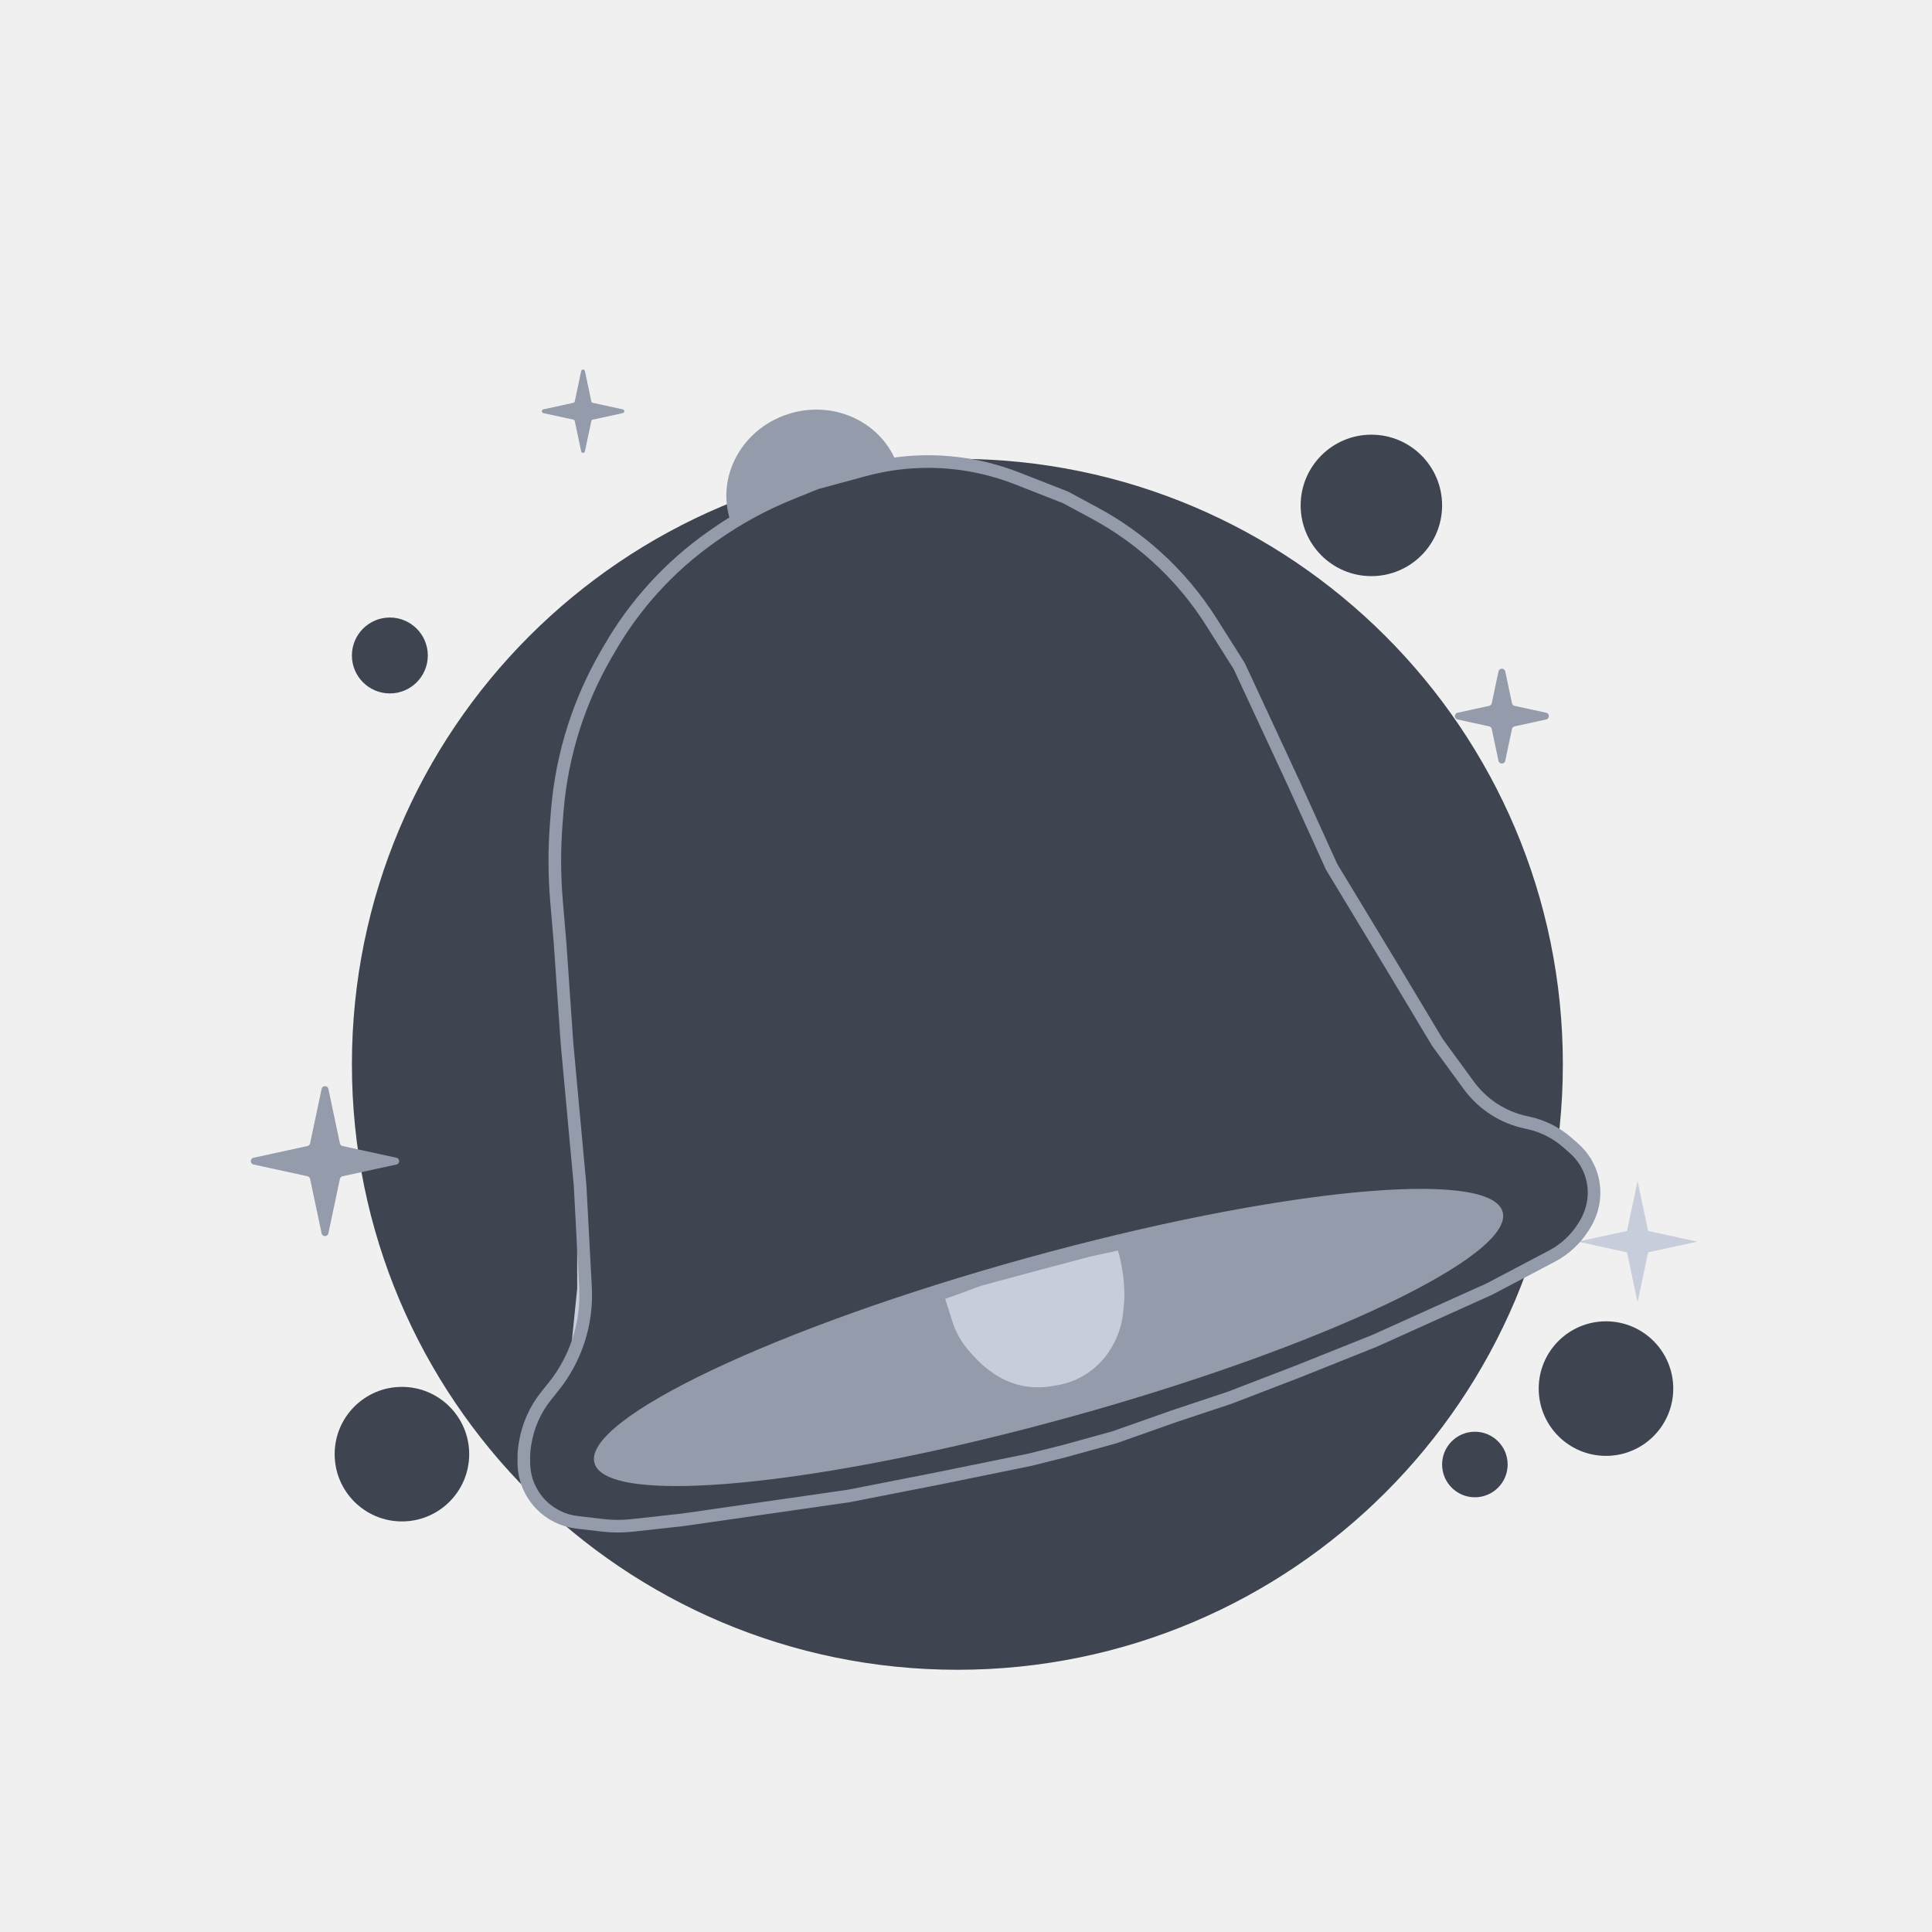
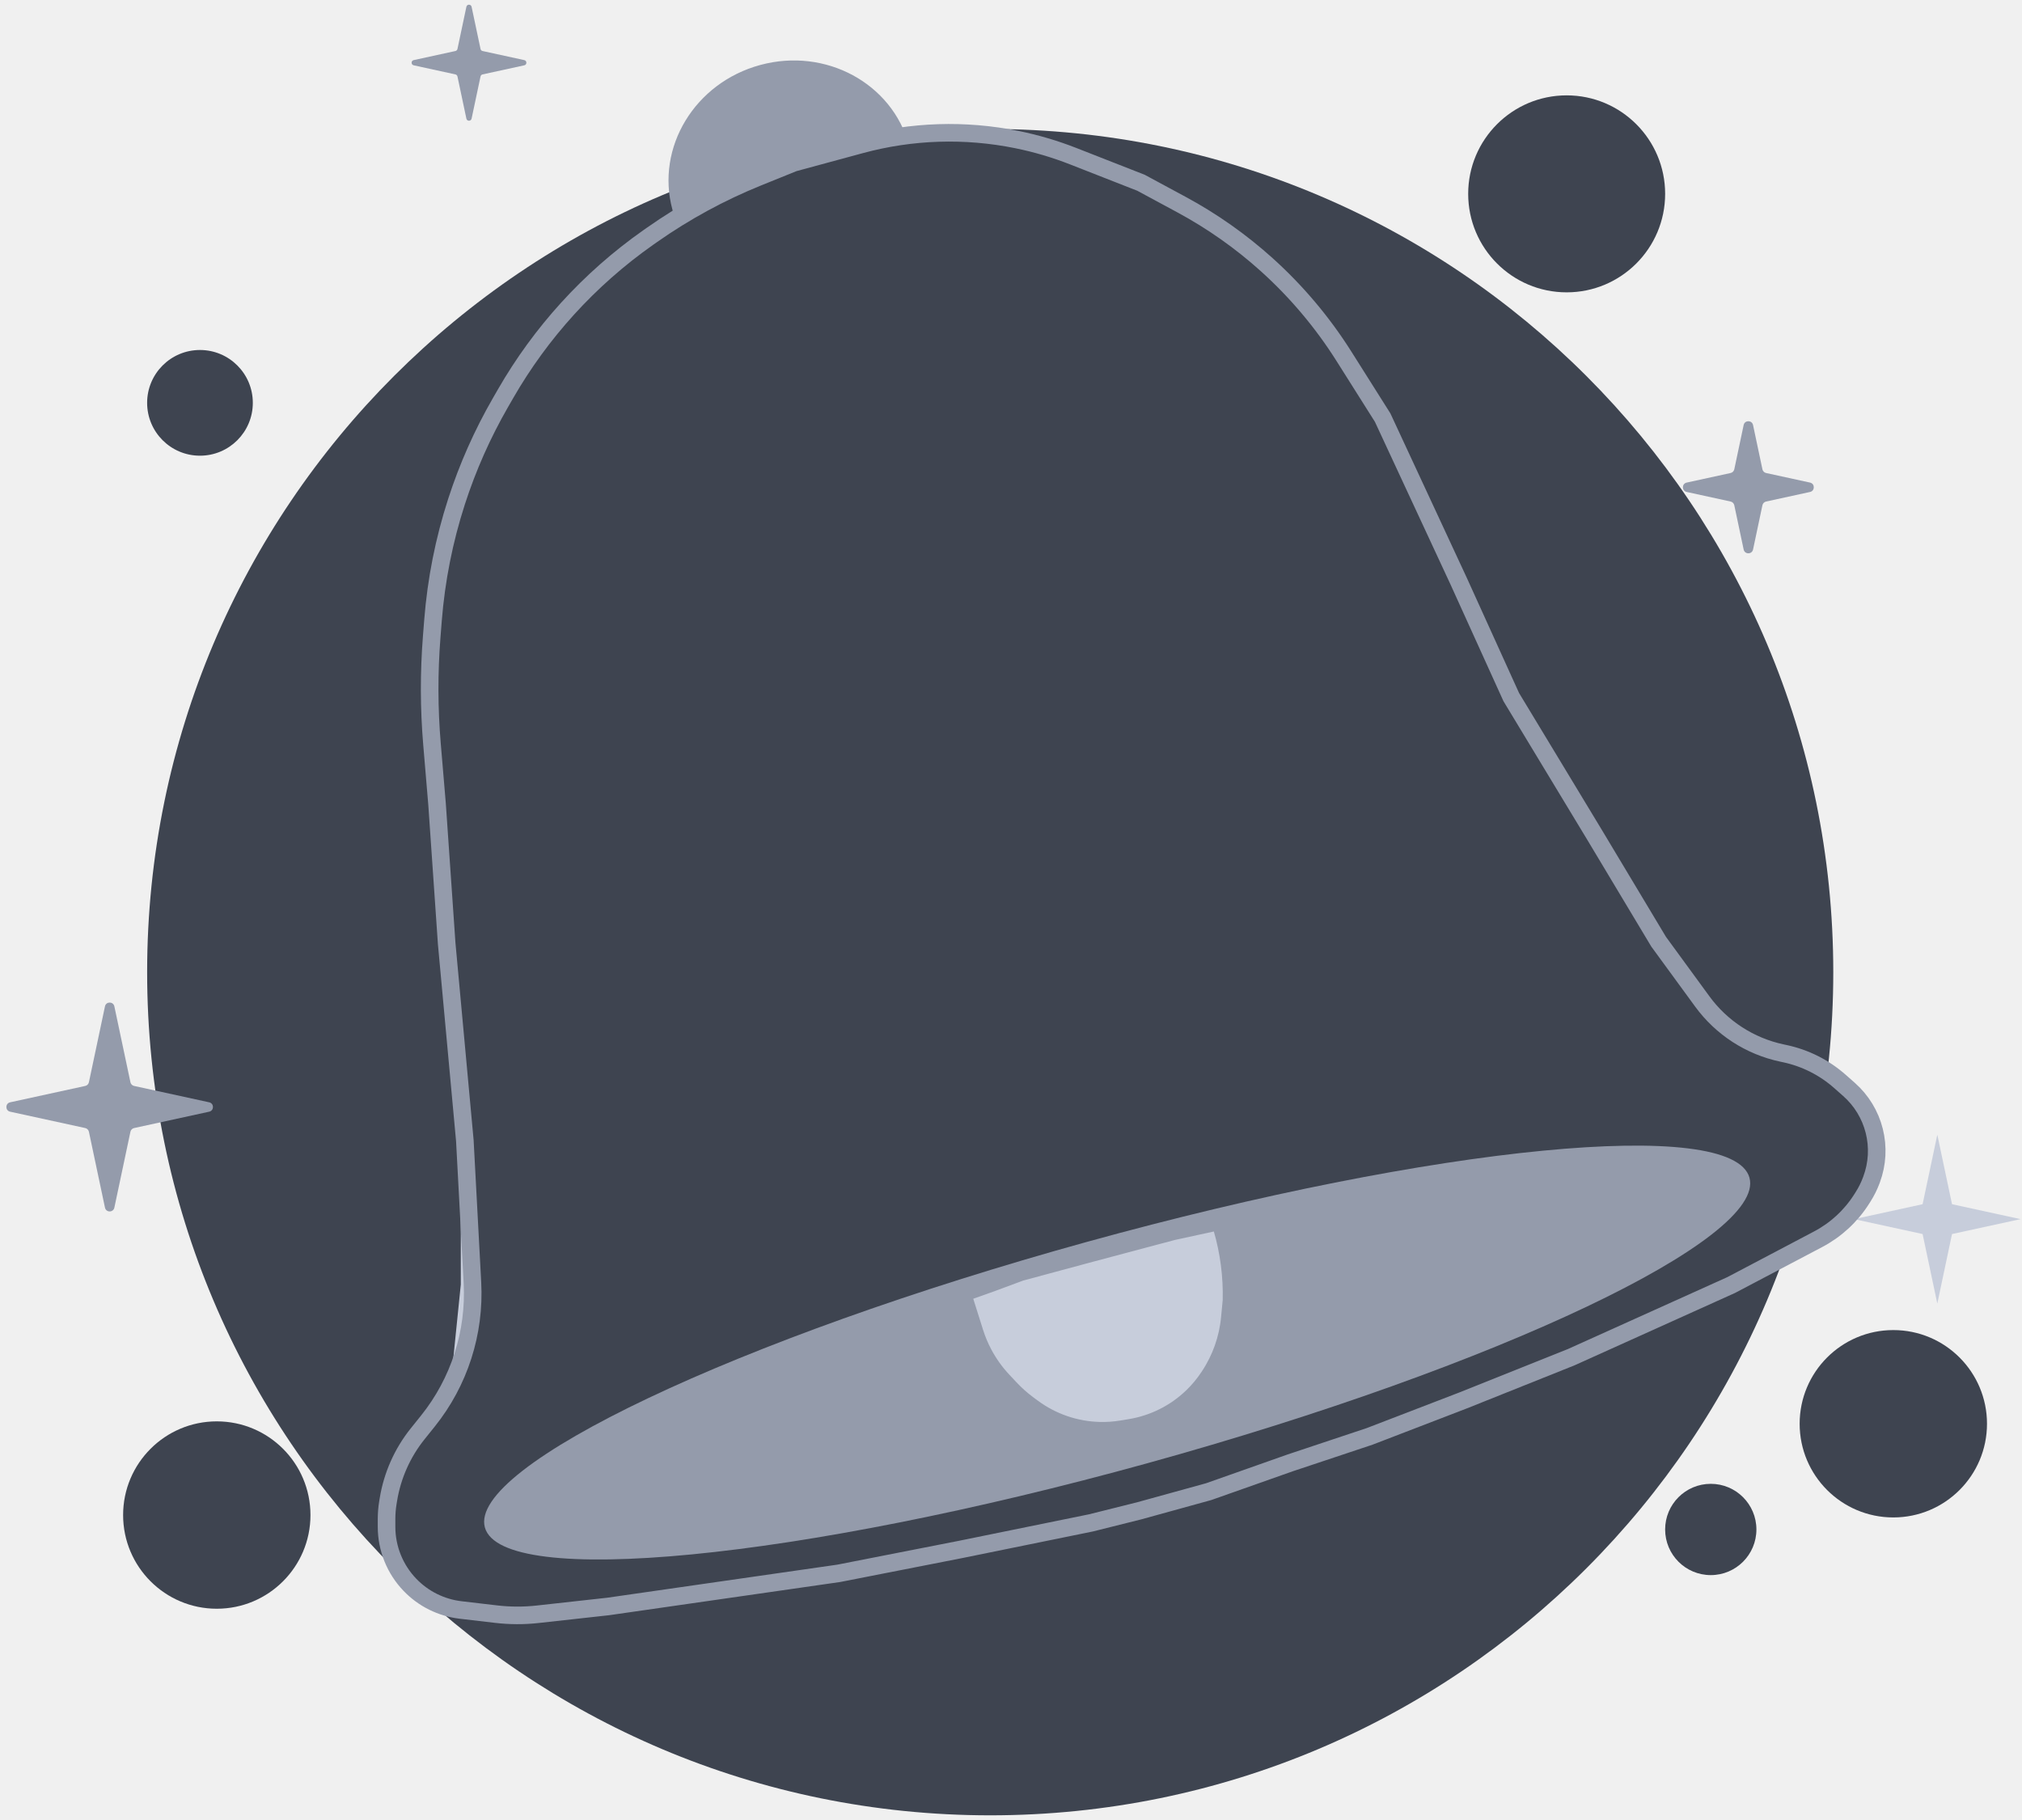
- <svg xmlns="http://www.w3.org/2000/svg" width="306" height="306" viewBox="0 0 306 306" fill="none">
-   <circle cx="151.635" cy="168.57" r="95.898" fill="#3E4450" />
-   <circle cx="61.747" cy="103.818" r="6.011" fill="#3E4450" />
-   <circle cx="217.206" cy="80.048" r="11.202" fill="#3E4450" />
-   <circle cx="63.659" cy="230.316" r="10.655" fill="#3E4450" />
-   <circle cx="254.363" cy="219.933" r="10.655" fill="#3E4450" />
-   <circle cx="233.598" cy="231.956" r="5.191" fill="#3E4450" />
-   <path d="M167.64 87.719C167.323 87.651 167.323 87.199 167.64 87.132L172.429 86.113C172.545 86.088 172.635 85.999 172.66 85.883L173.692 81.127C173.76 80.812 174.21 80.812 174.278 81.127L175.309 85.883C175.334 85.999 175.425 86.088 175.54 86.113L180.33 87.132C180.647 87.199 180.647 87.651 180.33 87.719L175.54 88.737C175.425 88.762 175.334 88.852 175.309 88.967L174.278 93.723C174.21 94.038 173.76 94.038 173.692 93.723L172.66 88.967C172.635 88.852 172.545 88.762 172.429 88.737L167.64 87.719Z" fill="#949BAB" />
-   <path d="M50.94 172.461C51.062 171.883 51.887 171.883 52.009 172.461L53.836 181.091C53.88 181.301 54.044 181.466 54.254 181.511L62.795 183.372C63.368 183.497 63.368 184.315 62.795 184.44L54.254 186.3C54.044 186.346 53.88 186.511 53.836 186.721L52.009 195.35C51.887 195.928 51.062 195.928 50.94 195.35L49.114 186.721C49.069 186.511 48.905 186.346 48.695 186.3L40.155 184.44C39.581 184.315 39.581 183.497 40.155 183.372L48.695 181.511C48.905 181.466 49.069 181.301 49.114 181.091L50.94 172.461Z" fill="#949BAB" />
-   <path d="M92.05 58.775C92.118 58.454 92.576 58.454 92.644 58.775L93.659 63.569C93.684 63.685 93.775 63.777 93.891 63.802L98.636 64.836C98.954 64.905 98.954 65.36 98.636 65.429L93.891 66.463C93.775 66.488 93.684 66.58 93.659 66.697L92.644 71.49C92.576 71.811 92.118 71.811 92.05 71.49L91.036 66.697C91.011 66.58 90.92 66.488 90.803 66.463L86.059 65.429C85.74 65.36 85.74 64.905 86.059 64.836L90.803 63.802C90.92 63.777 91.011 63.685 91.036 63.569L92.05 58.775Z" fill="#949BAB" />
-   <path d="M237.338 106.343C237.461 105.765 238.285 105.765 238.408 106.343L239.473 111.377C239.518 111.588 239.681 111.752 239.891 111.798L244.888 112.887C245.461 113.011 245.461 113.829 244.888 113.954L239.891 115.043C239.681 115.089 239.518 115.253 239.473 115.464L238.408 120.498C238.285 121.076 237.461 121.076 237.338 120.498L236.273 115.464C236.228 115.253 236.065 115.089 235.855 115.043L230.858 113.954C230.285 113.829 230.285 113.011 230.858 112.887L235.855 111.798C236.065 111.752 236.228 111.588 236.273 111.377L237.338 106.343Z" fill="#949BAB" />
-   <path d="M259.367 187.056L261.04 194.961L268.833 196.659L261.04 198.356L259.367 206.262L257.694 198.356L249.901 196.659L257.694 194.961L259.367 187.056Z" fill="#C7CDDB" />
-   <path d="M125.739 66.356C132.687 64.473 139.68 68.309 141.437 74.791C143.194 81.274 139.095 88.116 132.147 89.999C125.199 91.883 118.206 88.047 116.448 81.564C114.691 75.082 118.791 68.24 125.739 66.356Z" fill="#949BAB" stroke="#949BAB" stroke-width="2" />
-   <path d="M124.74 78.238L128.826 76.585L136.446 74.52C142.241 72.949 148.323 72.753 154.207 73.947C156.393 74.39 158.537 75.023 160.614 75.837L168.331 78.862L172.936 81.345C176.427 83.228 179.681 85.521 182.628 88.175C186.019 91.229 188.974 94.734 191.41 98.593L195.816 105.57L204.473 124.198L210.446 137.361L219.891 152.978L227.207 165.178L232.8 173.204C234.51 175.658 237.068 177.391 239.982 178.07C242.178 178.581 244.187 179.696 245.783 181.289L248.545 184.045C248.922 184.421 249.262 184.831 249.561 185.27C251.332 187.87 251.511 191.238 250.028 194.012L249.84 194.363C248.855 196.205 247.266 197.652 245.341 198.462L232.303 203.947L212.538 210.902L177.718 221.201L157.866 226.582L130.001 233.273L105.135 238.415L91.326 240.277C88.944 240.598 86.552 239.763 84.886 238.03C83.377 236.459 82.621 234.313 82.814 232.143L83.039 229.604C83.27 227.002 84.558 224.608 86.603 222.983C88.615 221.383 89.896 219.04 90.156 216.483L91.416 204.095L91.416 187.8L89.351 165.388L88.253 149.506L87.68 142.717C87.337 138.657 87.326 134.576 87.646 130.514L87.795 128.615C88.156 124.032 89.053 119.507 90.467 115.132C91.734 111.213 93.409 107.438 95.465 103.868L96.059 102.836C98.048 99.381 100.403 96.151 103.083 93.2C105.842 90.162 108.928 87.44 112.286 85.081L112.706 84.786C116.455 82.153 120.492 79.956 124.74 78.238Z" fill="#C7CDDB" />
-   <path d="M125.199 78.165L129.285 76.512L136.904 74.447C142.7 72.876 148.782 72.68 154.666 73.874C156.852 74.317 158.996 74.95 161.073 75.764L168.79 78.788L173.395 81.272C176.886 83.154 180.14 85.448 183.087 88.102C186.478 91.156 189.433 94.661 191.869 98.52L196.275 105.497L204.932 124.124L210.905 137.287L220.35 152.905L227.666 165.105L232.636 171.906C234.829 174.906 238.051 176.992 241.685 177.765L242.017 177.836C244.341 178.33 246.498 179.415 248.28 180.987L249.322 181.907C250.733 183.152 251.735 184.796 252.194 186.621C252.654 188.449 252.549 190.372 251.894 192.139L251.848 192.262C251.609 192.906 251.303 193.523 250.934 194.103L250.746 194.4C249.525 196.319 247.823 197.887 245.81 198.947L242.399 200.744L235.915 204.159L217.736 212.356L205.441 217.274L194.786 221.372L185.77 224.377L176.48 227.656L168.557 229.842L163.093 231.208L148.339 234.213L134.405 236.945L108.177 240.714L100.159 241.601C98.588 241.775 97.002 241.77 95.432 241.586L91.389 241.112C89.195 240.855 87.158 239.844 85.628 238.251C83.922 236.476 82.97 234.11 82.97 231.648L82.97 230.786C82.97 230.157 83.02 229.53 83.121 228.91L83.179 228.557C83.625 225.817 84.772 223.239 86.51 221.074L87.675 219.622C91.24 215.179 93.042 209.578 92.739 203.89L91.875 187.727L89.81 165.315L88.712 149.432L88.139 142.644C87.796 138.584 87.785 134.502 88.105 130.44L88.254 128.542C88.615 123.959 89.512 119.434 90.926 115.059C92.193 111.14 93.868 107.364 95.924 103.795L96.518 102.763C98.507 99.308 100.862 96.078 103.542 93.127C106.301 90.089 109.387 87.366 112.745 85.008L113.165 84.713C116.914 82.08 120.951 79.883 125.199 78.165Z" fill="#3E4450" stroke="#949BAB" stroke-width="2" />
-   <ellipse cx="166.076" cy="211.835" rx="74.622" ry="13.049" transform="rotate(-15.4595 166.076 211.835)" fill="#949BAB" />
-   <path d="M153.878 215.886L153.066 215.019C152.201 214.095 151.462 213.06 150.87 211.941C150.465 211.176 150.13 210.377 149.869 209.552L148.462 205.097L151.763 203.924L155.072 202.695L163.213 200.501L172.381 198.062L177.775 196.889L178.007 197.686C178.788 200.357 179.151 203.133 179.081 205.916L178.891 207.908C178.667 210.264 177.866 212.529 176.561 214.504L176.491 214.608C175.958 215.415 175.339 216.16 174.644 216.832C172.702 218.711 170.233 219.952 167.566 220.392L166.592 220.553C165.762 220.689 164.922 220.748 164.081 220.727C161.324 220.658 158.655 219.74 156.44 218.097L155.941 217.727C155.199 217.177 154.509 216.561 153.878 215.886Z" fill="#C7CDDB" stroke="#949BAB" stroke-width="2" />
+ <svg xmlns="http://www.w3.org/2000/svg" width="230" height="207" viewBox="0 0 230 207" fill="none">
+   <g clip-path="url(#clip0_2_158)">
+     <path d="M112.635 206.468C165.598 206.468 208.533 163.533 208.533 110.57C208.533 57.607 165.598 14.672 112.635 14.672C59.672 14.672 16.737 57.607 16.737 110.57C16.737 163.533 59.672 206.468 112.635 206.468Z" fill="#3E4450" />
+     <path d="M22.747 51.829C26.067 51.829 28.758 49.138 28.758 45.818C28.758 42.498 26.067 39.807 22.747 39.807C19.427 39.807 16.736 42.498 16.736 45.818C16.736 49.138 19.427 51.829 22.747 51.829Z" fill="#3E4450" />
+     <path d="M178.206 33.25C184.393 33.25 189.408 28.235 189.408 22.048C189.408 15.861 184.393 10.846 178.206 10.846C172.019 10.846 167.004 15.861 167.004 22.048C167.004 28.235 172.019 33.25 178.206 33.25Z" fill="#3E4450" />
+     <path d="M24.659 182.971C30.544 182.971 35.315 178.201 35.315 172.316C35.315 166.431 30.544 161.661 24.659 161.661C18.774 161.661 14.004 166.431 14.004 172.316C14.004 178.201 18.774 182.971 24.659 182.971Z" fill="#3E4450" />
+     <path d="M215.363 172.588C221.248 172.588 226.018 167.818 226.018 161.933C226.018 156.048 221.248 151.278 215.363 151.278C209.478 151.278 204.708 156.048 204.708 161.933C204.708 167.818 209.478 172.588 215.363 172.588Z" fill="#3E4450" />
+     <path d="M194.598 179.147C197.465 179.147 199.789 176.823 199.789 173.956C199.789 171.089 197.465 168.765 194.598 168.765C191.731 168.765 189.407 171.089 189.407 173.956C189.407 176.823 191.731 179.147 194.598 179.147Z" fill="#3E4450" />
+     <path d="M128.64 29.718C128.323 29.651 128.323 29.199 128.64 29.132L133.429 28.113C133.545 28.088 133.635 27.998 133.66 27.883L134.692 23.127C134.76 22.812 135.21 22.812 135.278 23.127L136.309 27.883C136.334 27.998 136.425 28.088 136.54 28.113L141.33 29.132C141.647 29.199 141.647 29.651 141.33 29.718L136.54 30.737C136.425 30.762 136.334 30.852 136.309 30.967L135.278 35.723C135.21 36.038 134.76 36.038 134.692 35.723L133.66 30.967C133.635 30.852 133.545 30.762 133.429 30.737L128.64 29.718Z" fill="#949BAB" />
+     <path d="M11.94 114.461C12.062 113.883 12.887 113.883 13.009 114.461L14.836 123.091C14.88 123.301 15.044 123.466 15.254 123.511L23.795 125.372C24.368 125.497 24.368 126.315 23.795 126.44L15.254 128.3C15.044 128.346 14.88 128.511 14.836 128.721L13.009 137.35C12.887 137.928 12.062 137.928 11.94 137.35L10.114 128.721C10.069 128.511 9.905 128.346 9.695 128.3L1.155 126.44C0.581 126.315 0.581 125.497 1.155 125.372L9.695 123.511C9.905 123.466 10.069 123.301 10.114 123.091L11.94 114.461Z" fill="#949BAB" />
+     <path d="M53.05 0.775C53.118 0.454 53.576 0.454 53.644 0.775L54.659 5.569C54.684 5.686 54.775 5.777 54.891 5.802L59.636 6.836C59.954 6.905 59.954 7.36 59.636 7.429L54.891 8.463C54.775 8.488 54.684 8.58 54.659 8.697L53.644 13.49C53.576 13.811 53.118 13.811 53.05 13.49L52.036 8.697C52.011 8.58 51.92 8.488 51.803 8.463L47.059 7.429C46.74 7.36 46.74 6.905 47.059 6.836L51.803 5.802C51.92 5.777 52.011 5.686 52.036 5.569L53.05 0.775Z" fill="#949BAB" />
+     <path d="M198.338 48.343C198.461 47.765 199.285 47.765 199.408 48.343L200.473 53.377C200.518 53.588 200.681 53.752 200.891 53.798L205.888 54.887C206.461 55.011 206.461 55.829 205.888 55.954L200.891 57.043C200.681 57.089 200.518 57.253 200.473 57.464L199.408 62.498C199.285 63.076 198.461 63.076 198.338 62.498L197.273 57.464C197.228 57.253 197.065 57.089 196.855 57.043L191.858 55.954C191.285 55.829 191.285 55.011 191.858 54.887L196.855 53.798C197.065 53.752 197.228 53.588 197.273 53.377L198.338 48.343Z" fill="#949BAB" />
+     <path d="M220.367 129.056L222.04 136.961L229.833 138.659L222.04 140.356L220.367 148.262L218.694 140.356L210.901 138.659L218.694 136.961L220.367 129.056Z" fill="#C7CDDB" />
+     <path d="M86.739 8.356C93.687 6.473 100.68 10.309 102.437 16.791C104.194 23.274 100.095 30.116 93.147 32C86.199 33.883 79.206 30.047 77.448 23.564C75.691 17.082 79.791 10.239 86.739 8.356Z" fill="#949BAB" stroke="#949BAB" stroke-width="2" />
+     <path d="M85.74 20.238L89.826 18.585L97.446 16.52C103.241 14.949 109.323 14.753 115.207 15.947C117.393 16.39 119.537 17.023 121.614 17.837L129.331 20.862L133.936 23.345C137.427 25.228 140.681 27.521 143.628 30.175C147.019 33.229 149.974 36.734 152.41 40.593L156.816 47.57L165.473 66.198L171.446 79.361L180.891 94.978L188.207 107.178L193.8 115.204C195.51 117.658 198.068 119.391 200.982 120.07C203.178 120.581 205.187 121.696 206.783 123.289L209.545 126.045C209.922 126.421 210.262 126.831 210.561 127.27C212.332 129.87 212.511 133.238 211.028 136.012L210.84 136.363C209.855 138.205 208.266 139.652 206.341 140.462L193.303 145.947L173.538 152.902L138.718 163.201L118.866 168.582L91.001 175.273L66.135 180.415L52.327 182.277C49.944 182.598 47.552 181.763 45.886 180.03C44.377 178.459 43.621 176.313 43.814 174.143L44.039 171.604C44.27 169.002 45.558 166.608 47.603 164.983C49.615 163.383 50.896 161.04 51.156 158.483L52.416 146.095V129.8L50.351 107.388L49.253 91.506L48.68 84.717C48.337 80.657 48.326 76.576 48.646 72.514L48.795 70.615C49.156 66.032 50.053 61.507 51.467 57.132C52.734 53.213 54.409 49.438 56.465 45.868L57.059 44.836C59.048 41.381 61.403 38.151 64.083 35.2C66.842 32.163 69.928 29.44 73.286 27.081L73.706 26.786C77.455 24.153 81.492 21.956 85.74 20.238Z" fill="#C7CDDB" />
+     <path d="M86.199 20.165L90.285 18.512L97.904 16.447C103.7 14.876 109.782 14.68 115.666 15.874C117.852 16.317 119.996 16.95 122.073 17.764L129.79 20.788L134.395 23.272C137.886 25.154 141.14 27.448 144.087 30.102C147.478 33.156 150.433 36.661 152.869 40.52L157.275 47.497L165.932 66.124L171.905 79.287L181.35 94.905L188.666 107.105L193.636 113.906C195.829 116.906 199.051 118.992 202.685 119.765L203.017 119.836C205.341 120.33 207.498 121.415 209.28 122.987L210.322 123.907C211.733 125.152 212.735 126.796 213.194 128.621C213.654 130.449 213.549 132.372 212.894 134.139L212.848 134.262C212.609 134.906 212.303 135.523 211.934 136.103L211.746 136.4C210.525 138.319 208.823 139.887 206.81 140.947L203.399 142.744L196.915 146.159L178.736 154.356L166.441 159.274L155.786 163.372L146.77 166.377L137.48 169.656L129.557 171.842L124.093 173.208L109.339 176.213L95.405 178.945L69.177 182.714L61.159 183.601C59.588 183.775 58.002 183.77 56.432 183.586L52.389 183.112C50.195 182.855 48.158 181.844 46.628 180.251C44.922 178.476 43.97 176.11 43.97 173.648V172.786C43.97 172.157 44.02 171.53 44.121 170.91L44.179 170.557C44.625 167.817 45.773 165.239 47.51 163.074L48.675 161.622C52.24 157.179 54.042 151.578 53.739 145.89L52.875 129.727L50.81 107.315L49.712 91.432L49.139 84.644C48.796 80.584 48.785 76.502 49.105 72.44L49.254 70.542C49.615 65.959 50.512 61.434 51.926 57.059C53.193 53.14 54.868 49.364 56.924 45.795L57.518 44.763C59.507 41.308 61.862 38.078 64.542 35.127C67.301 32.089 70.387 29.366 73.745 27.008L74.165 26.713C77.914 24.08 81.951 21.883 86.199 20.165Z" fill="#3E4450" stroke="#949BAB" stroke-width="2" />
+     <path d="M130.554 166.412C170.276 155.426 200.919 140.89 198.998 133.944C197.077 126.998 163.319 130.273 123.598 141.258C83.876 152.244 53.233 166.78 55.154 173.726C57.075 180.672 90.833 177.397 130.554 166.412Z" fill="#949BAB" />
+     <path d="M114.878 157.886L114.066 157.019C113.201 156.095 112.462 155.06 111.87 153.941C111.465 153.176 111.13 152.377 110.869 151.552L109.462 147.097L112.763 145.924L116.072 144.695L124.213 142.501L133.381 140.062L138.775 138.889L139.007 139.686C139.788 142.357 140.151 145.133 140.081 147.916L139.891 149.908C139.667 152.264 138.866 154.529 137.561 156.504L137.491 156.608C136.958 157.415 136.339 158.16 135.644 158.832C133.702 160.711 131.233 161.952 128.566 162.392L127.592 162.553C126.762 162.689 125.922 162.748 125.081 162.727C122.324 162.658 119.655 161.74 117.44 160.097L116.941 159.727C116.199 159.177 115.509 158.561 114.878 157.886Z" fill="#C7CDDB" stroke="#949BAB" stroke-width="2" />
+   </g>
+   <defs>
+     <clipPath id="clip0_2_158">
+       <rect width="230" height="207" fill="white" />
+     </clipPath>
+   </defs>
</svg>
